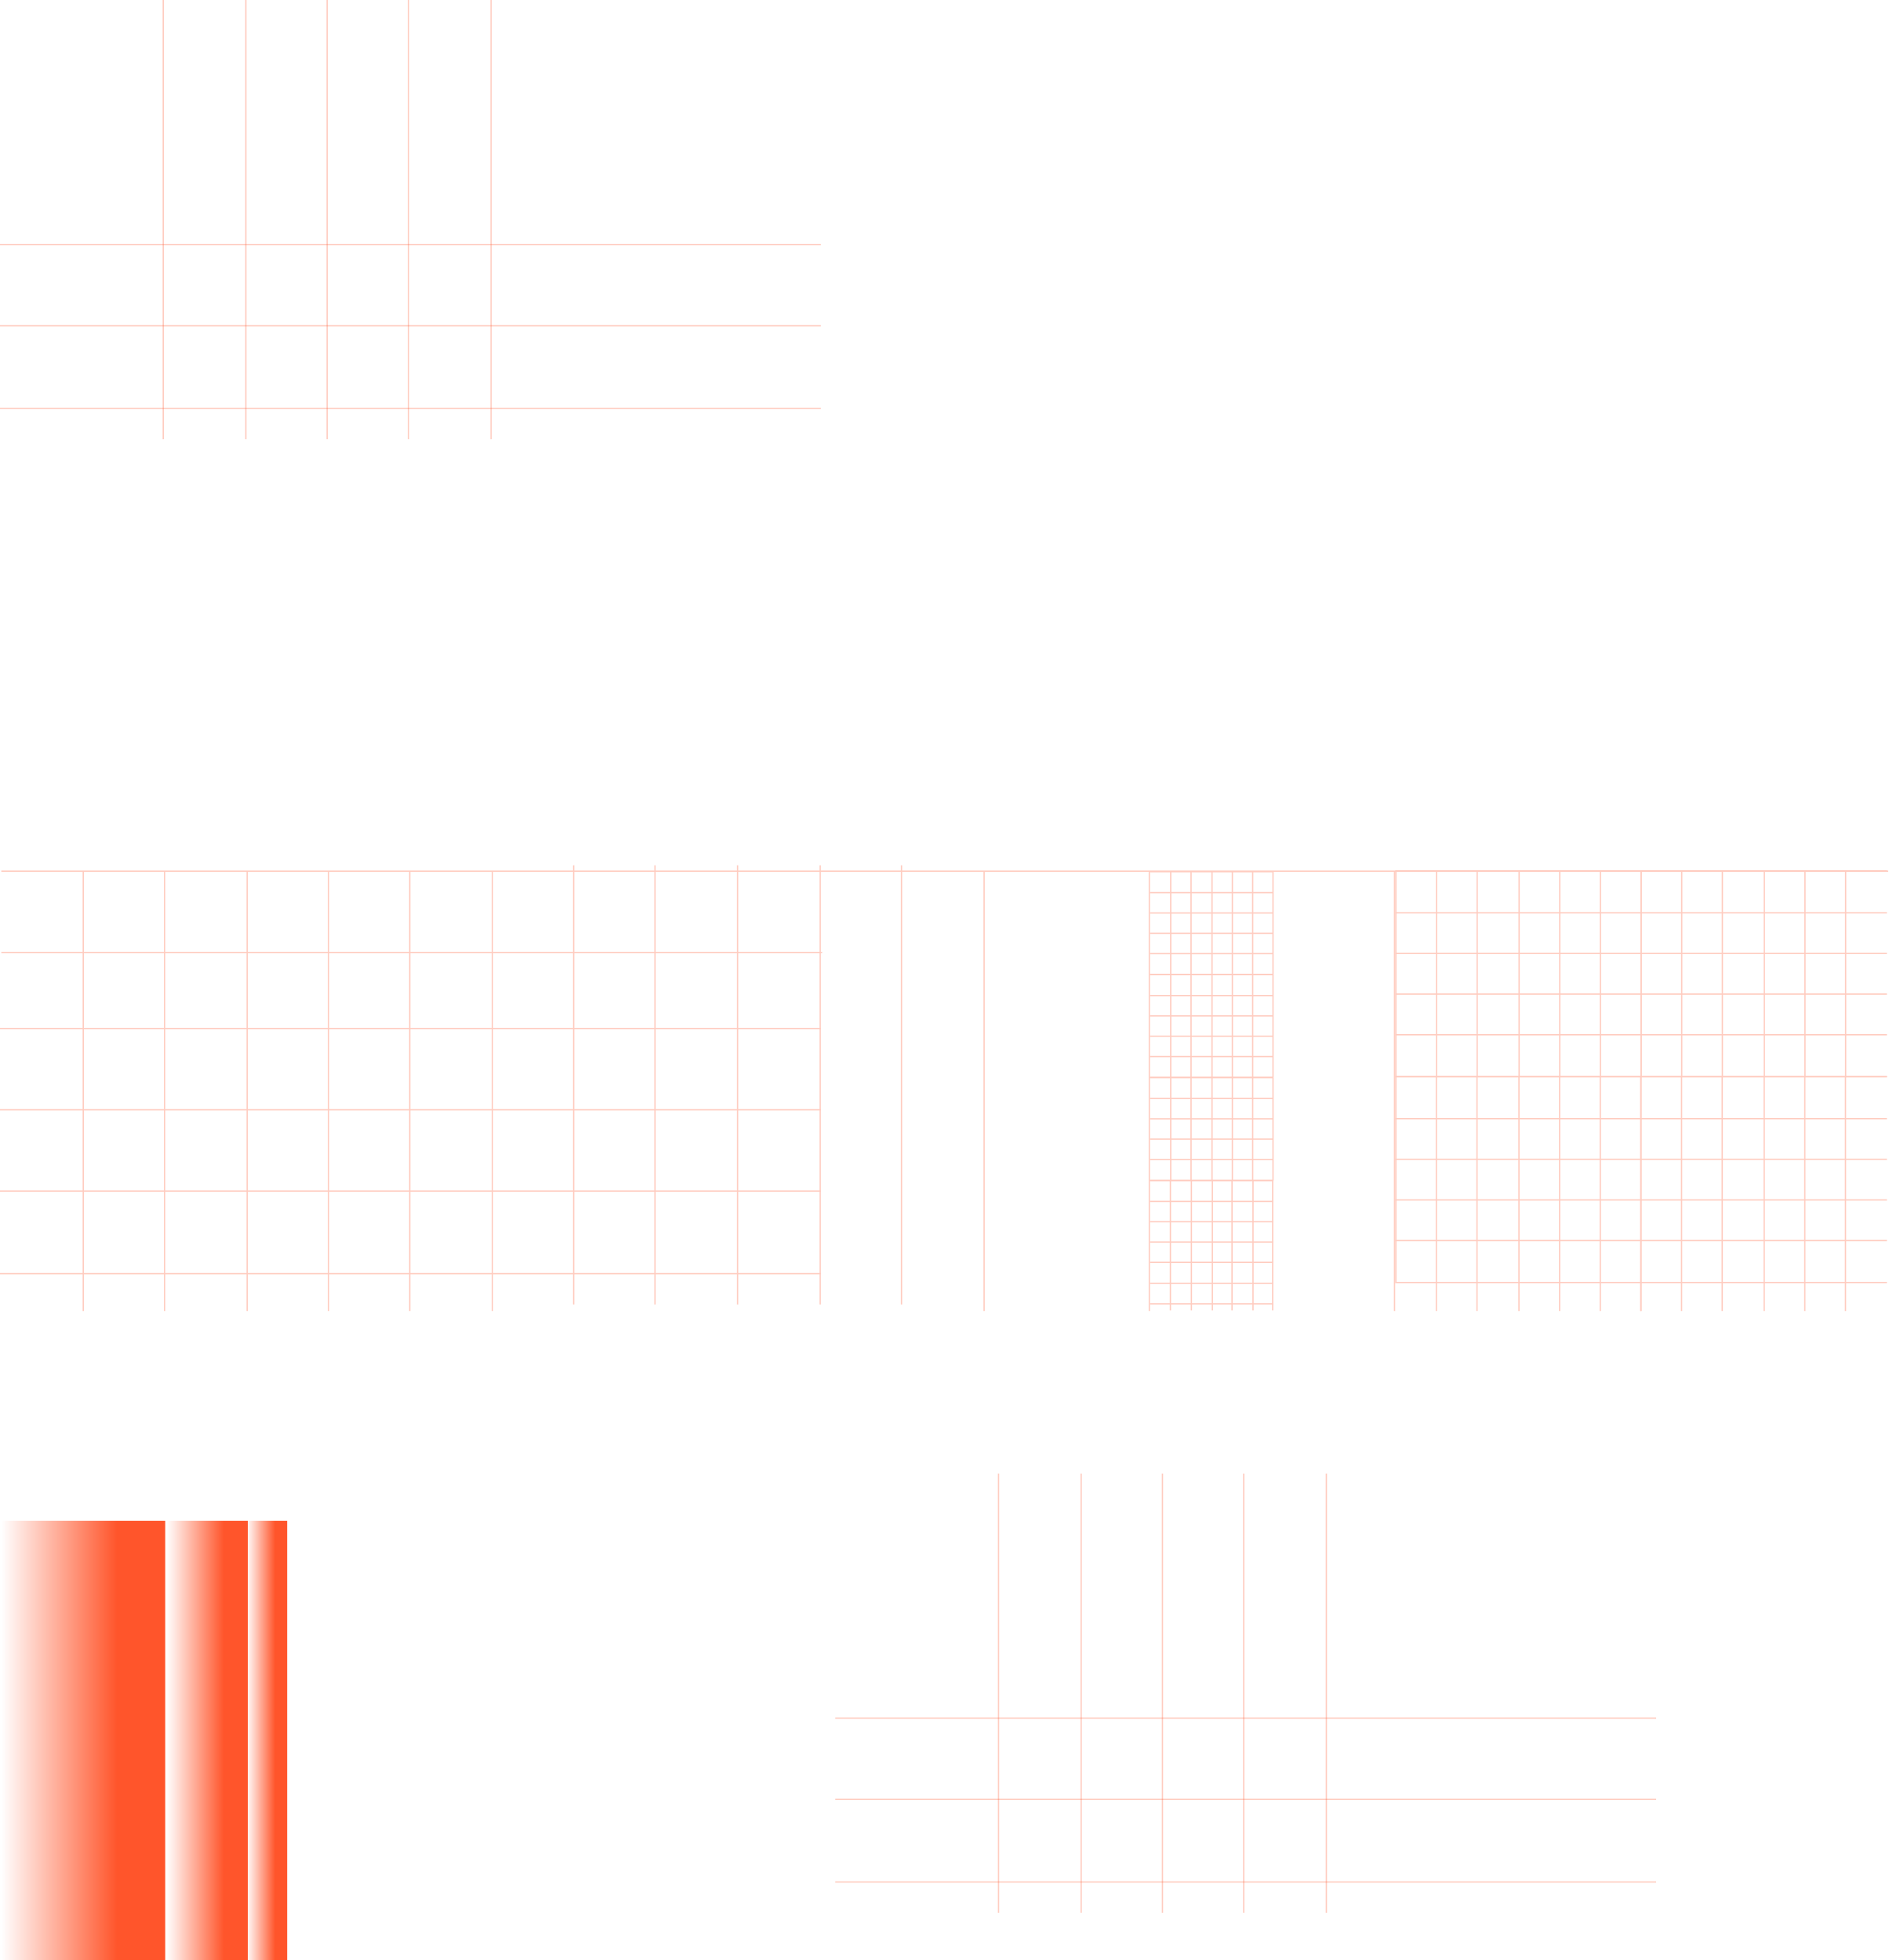
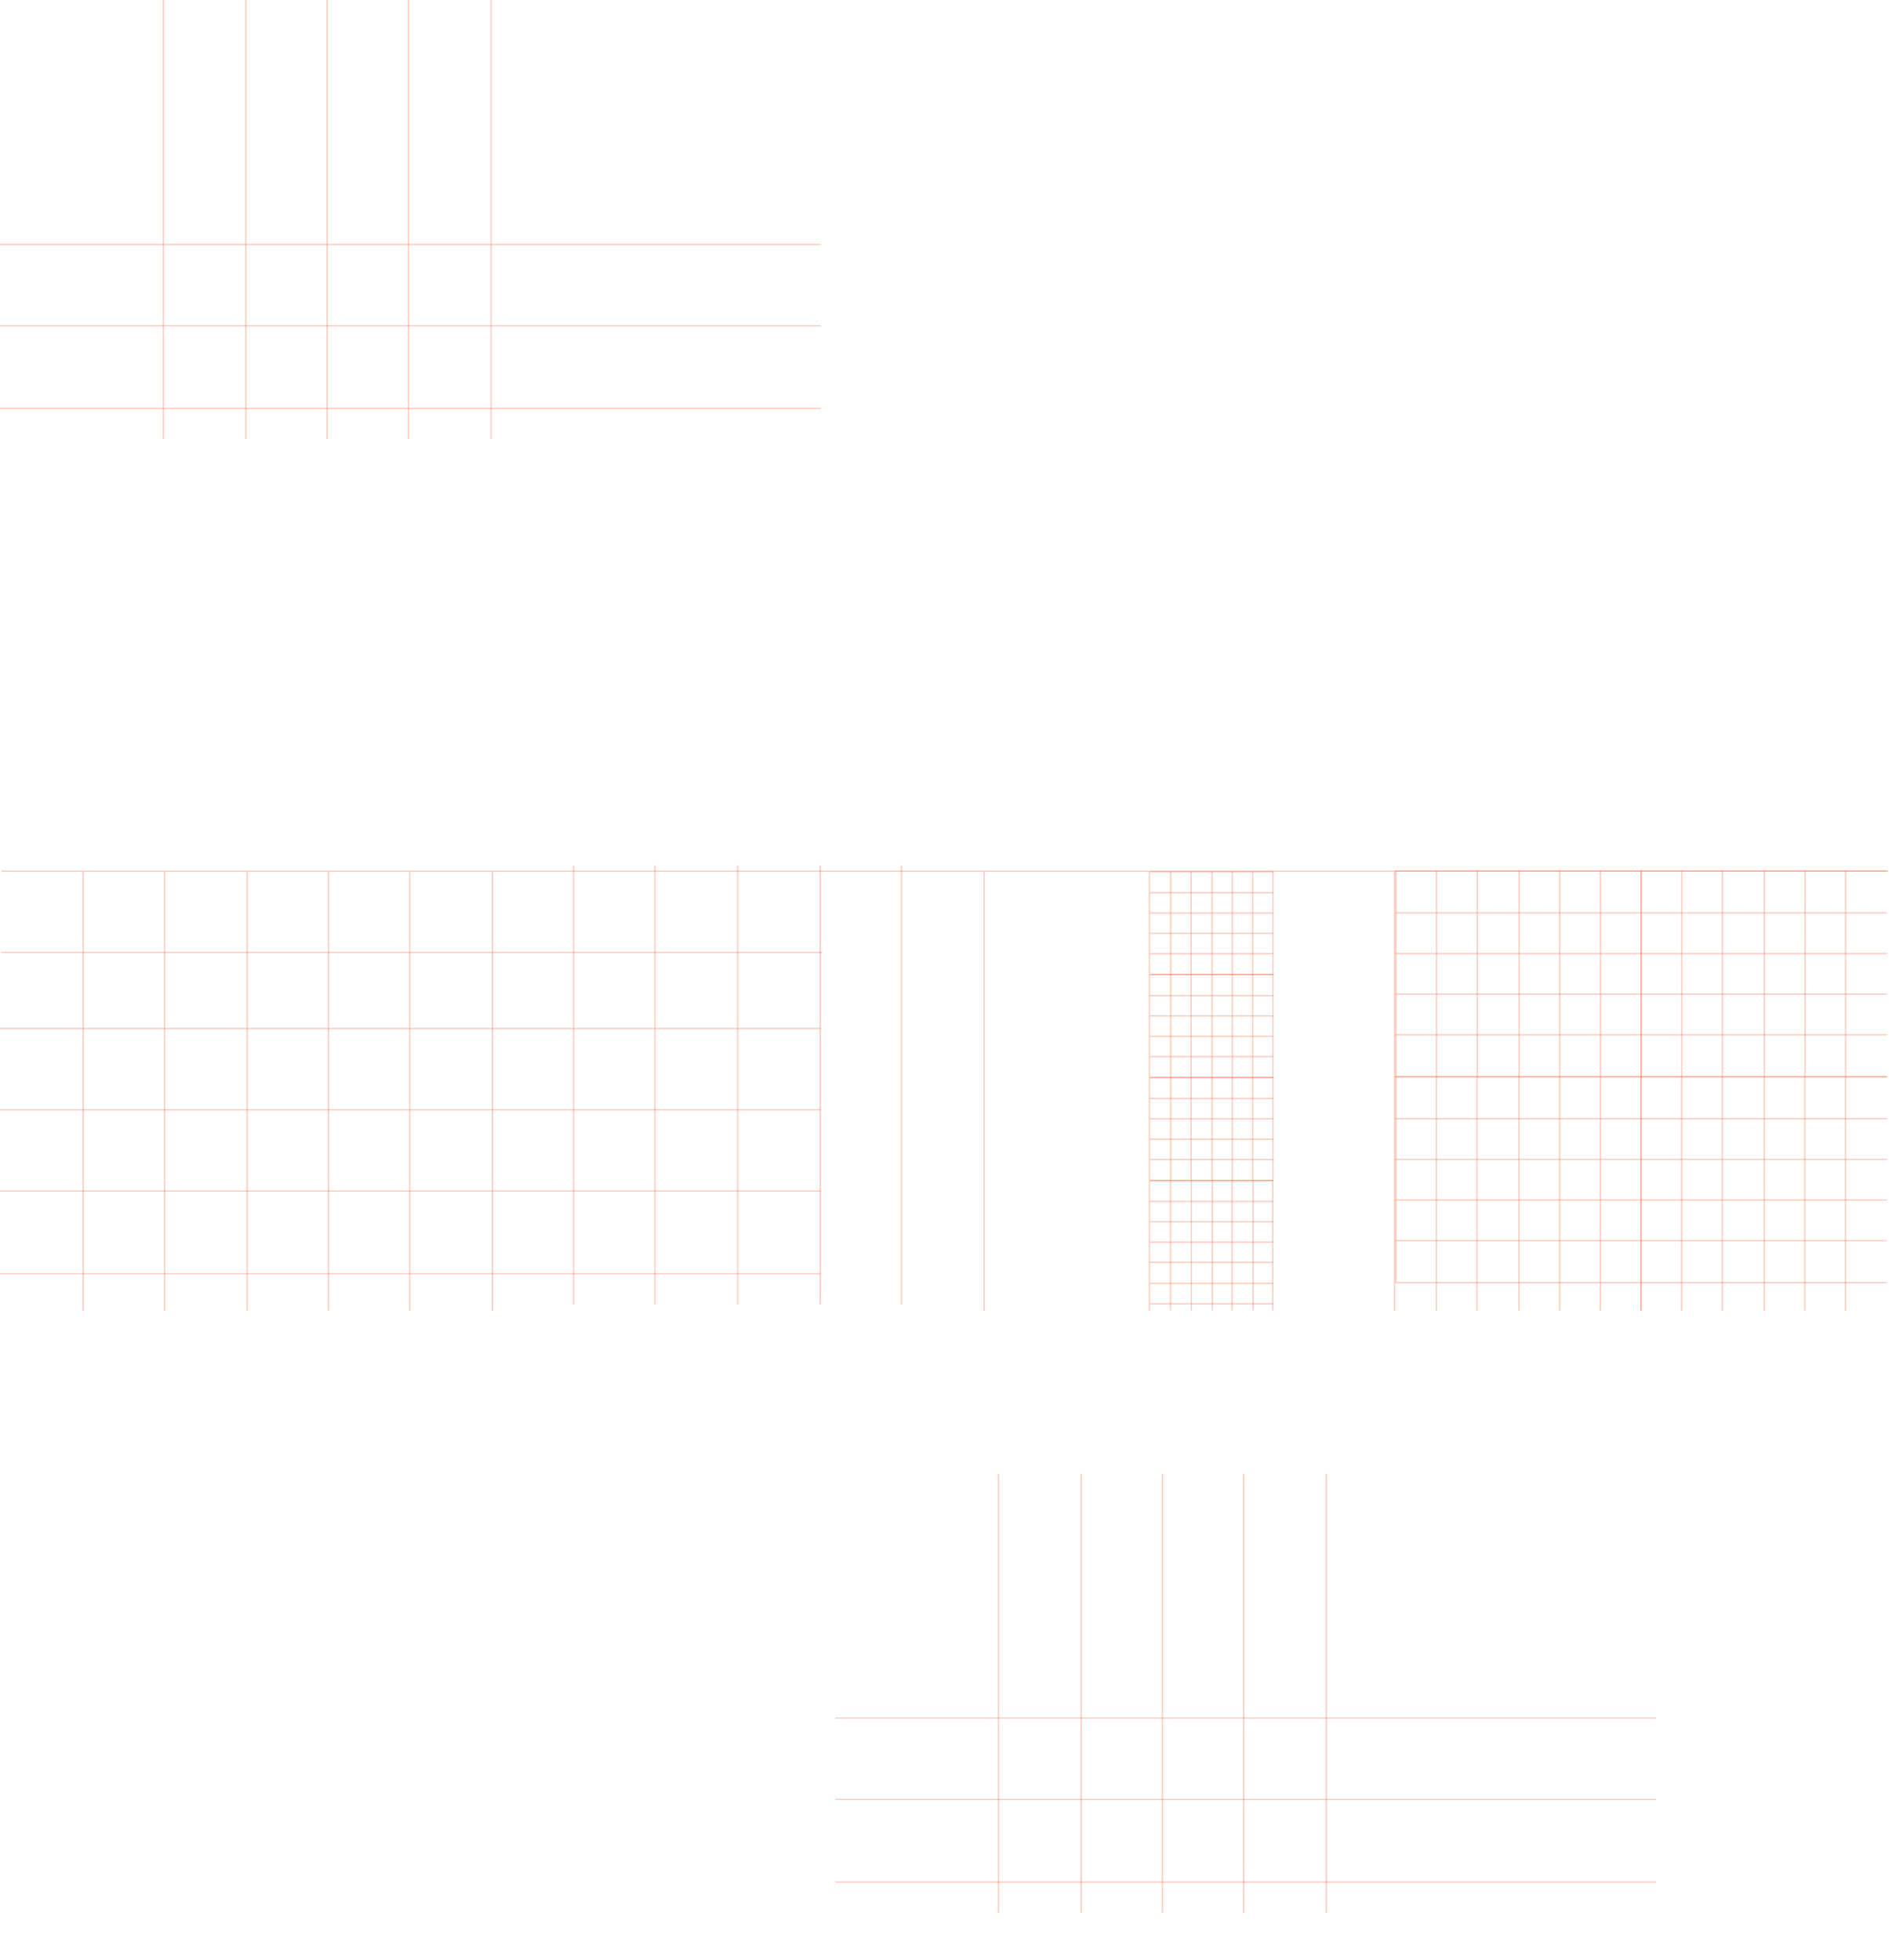
- <svg xmlns="http://www.w3.org/2000/svg" width="1440" height="1495" viewBox="0 0 1440 1495" fill="none">
-   <line opacity="0.3" y1="186.5" x2="626" y2="186.5" stroke="#FF552B" />
-   <line opacity="0.3" x1="637" y1="1310.5" x2="1263" y2="1310.5" stroke="#FF552B" />
-   <line opacity="0.3" y1="248.5" x2="626" y2="248.5" stroke="#FF552B" />
-   <line opacity="0.3" x1="637" y1="1372.5" x2="1263" y2="1372.5" stroke="#FF552B" />
-   <line opacity="0.3" y1="311.5" x2="626" y2="311.5" stroke="#FF552B" />
-   <line opacity="0.3" x1="637" y1="1435.5" x2="1263" y2="1435.5" stroke="#FF552B" />
-   <line opacity="0.3" x1="187.5" y1="6.82991e-09" x2="187.5" y2="335" stroke="#FF552B" />
-   <line opacity="0.3" x1="824.5" y1="1124" x2="824.5" y2="1459" stroke="#FF552B" />
-   <line opacity="0.3" x1="374.5" y1="6.82991e-09" x2="374.5" y2="335" stroke="#FF552B" />
-   <line opacity="0.3" x1="1011.5" y1="1124" x2="1011.5" y2="1459" stroke="#FF552B" />
-   <line opacity="0.3" x1="124.5" y1="6.82991e-09" x2="124.5" y2="335" stroke="#FF552B" />
-   <line opacity="0.3" x1="761.5" y1="1124" x2="761.5" y2="1459" stroke="#FF552B" />
-   <line opacity="0.3" x1="311.5" y1="6.82991e-09" x2="311.5" y2="335" stroke="#FF552B" />
-   <line opacity="0.3" x1="948.5" y1="1124" x2="948.5" y2="1459" stroke="#FF552B" />
-   <line opacity="0.3" x1="249.5" y1="6.82991e-09" x2="249.5" y2="335" stroke="#FF552B" />
-   <line opacity="0.3" x1="886.5" y1="1124" x2="886.5" y2="1459" stroke="#FF552B" />
-   <g opacity="0.3">
-     <line x1="1" y1="664.5" x2="1440" y2="664.5" stroke="#FF552B" />
-     <line x1="1" y1="726.5" x2="627" y2="726.5" stroke="#FF552B" />
-     <line y1="784.5" x2="626" y2="784.5" stroke="#FF552B" />
-     <line y1="846.5" x2="626" y2="846.5" stroke="#FF552B" />
-     <line y1="908.5" x2="626" y2="908.5" stroke="#FF552B" />
-     <line y1="971.5" x2="626" y2="971.5" stroke="#FF552B" />
-     <line x1="625.5" y1="660" x2="625.5" y2="995" stroke="#FF552B" />
-     <line x1="687.5" y1="660" x2="687.5" y2="995" stroke="#FF552B" />
-     <line x1="750.5" y1="665" x2="750.5" y2="1000" stroke="#FF552B" />
-     <line x1="876.5" y1="665" x2="876.5" y2="1000" stroke="#FF552B" />
-     <line x1="1063.5" y1="665" x2="1063.5" y2="1000" stroke="#FF552B" />
-     <line x1="562.5" y1="660" x2="562.5" y2="995" stroke="#FF552B" />
-     <line x1="499.5" y1="660" x2="499.5" y2="995" stroke="#FF552B" />
-     <line x1="188.5" y1="665" x2="188.5" y2="1000" stroke="#FF552B" />
-     <line x1="375.5" y1="665" x2="375.5" y2="1000" stroke="#FF552B" />
-     <line x1="125.5" y1="665" x2="125.5" y2="1000" stroke="#FF552B" />
-     <line x1="312.5" y1="665" x2="312.5" y2="1000" stroke="#FF552B" />
-     <line x1="63.5" y1="665" x2="63.5" y2="1000" stroke="#FF552B" />
-     <line x1="250.5" y1="665" x2="250.5" y2="1000" stroke="#FF552B" />
-     <line x1="437.5" y1="660" x2="437.5" y2="995" stroke="#FF552B" />
-     <line x1="1282.5" y1="664" x2="1282.5" y2="821" stroke="#FF552B" />
-     <line x1="1251.5" y1="664" x2="1251.5" y2="821" stroke="#FF552B" />
-     <line x1="1313.5" y1="664" x2="1313.5" y2="821" stroke="#FF552B" />
-     <line x1="1345.5" y1="664" x2="1345.5" y2="821" stroke="#FF552B" />
-     <line x1="1376.5" y1="664" x2="1376.5" y2="821" stroke="#FF552B" />
-     <line x1="1407.5" y1="664" x2="1407.5" y2="821" stroke="#FF552B" />
-     <line x1="1251.25" y1="696.25" x2="1439" y2="696.25" stroke="#FF552B" />
-     <line x1="1251.25" y1="664.25" x2="1439" y2="664.25" stroke="#FF552B" />
-     <line x1="1251.25" y1="727.25" x2="1439" y2="727.25" stroke="#FF552B" />
-     <line x1="1251.25" y1="758.25" x2="1439" y2="758.25" stroke="#FF552B" />
-     <line x1="1251.25" y1="789.25" x2="1439" y2="789.25" stroke="#FF552B" />
-     <line x1="1251.25" y1="821.25" x2="1439" y2="821.25" stroke="#FF552B" />
-     <line x1="1095.5" y1="664" x2="1095.5" y2="821" stroke="#FF552B" />
-     <line x1="1064.5" y1="664" x2="1064.5" y2="821" stroke="#FF552B" />
-     <line x1="1126.5" y1="664" x2="1126.5" y2="821" stroke="#FF552B" />
-     <line x1="1158.5" y1="664" x2="1158.5" y2="821" stroke="#FF552B" />
-     <line x1="1189.5" y1="664" x2="1189.5" y2="821" stroke="#FF552B" />
-     <line x1="1220.5" y1="664" x2="1220.5" y2="821" stroke="#FF552B" />
-     <line x1="1251.5" y1="664" x2="1251.5" y2="821" stroke="#FF552B" />
-     <line x1="1064.25" y1="696.25" x2="1251.25" y2="696.25" stroke="#FF552B" />
-     <line x1="1064.25" y1="664.25" x2="1251.25" y2="664.25" stroke="#FF552B" />
-     <line x1="1064.25" y1="727.25" x2="1251.25" y2="727.25" stroke="#FF552B" />
-     <line x1="1064.25" y1="758.25" x2="1251.25" y2="758.25" stroke="#FF552B" />
-     <line x1="1064.25" y1="789.25" x2="1251.25" y2="789.25" stroke="#FF552B" />
-     <line x1="1064.25" y1="821.25" x2="1251.25" y2="821.25" stroke="#FF552B" />
-     <line x1="1282.38" y1="821" x2="1282.38" y2="1000" stroke="#FF552B" />
-     <line x1="1251.38" y1="821" x2="1251.38" y2="1000" stroke="#FF552B" />
-     <line x1="1313.38" y1="821" x2="1313.38" y2="1000" stroke="#FF552B" />
-     <line x1="1345.38" y1="821" x2="1345.38" y2="1000" stroke="#FF552B" />
-     <line x1="1376.38" y1="821" x2="1376.38" y2="1000" stroke="#FF552B" />
-     <line x1="1407.38" y1="821" x2="1407.38" y2="1000" stroke="#FF552B" />
-     <line x1="1251.25" y1="853.25" x2="1439" y2="853.25" stroke="#FF552B" />
-     <line x1="1251.25" y1="821.25" x2="1439" y2="821.25" stroke="#FF552B" />
-     <line x1="1251.25" y1="884.25" x2="1439" y2="884.25" stroke="#FF552B" />
-     <line x1="1251.25" y1="915.25" x2="1439" y2="915.25" stroke="#FF552B" />
-     <line x1="1251.25" y1="946.25" x2="1439" y2="946.25" stroke="#FF552B" />
-     <line x1="1251.25" y1="978.25" x2="1439" y2="978.25" stroke="#FF552B" />
-     <line x1="1095.38" y1="821" x2="1095.38" y2="1000" stroke="#FF552B" />
-     <line x1="1064.5" y1="821" x2="1064.5" y2="978" stroke="#FF552B" />
-     <line x1="1126.38" y1="821" x2="1126.38" y2="1000" stroke="#FF552B" />
-     <line x1="1158.38" y1="821" x2="1158.38" y2="1000" stroke="#FF552B" />
-     <line x1="1189.38" y1="821" x2="1189.38" y2="1000" stroke="#FF552B" />
-     <line x1="1220.38" y1="821" x2="1220.38" y2="1000" stroke="#FF552B" />
-     <line x1="1251.38" y1="821" x2="1251.38" y2="1000" stroke="#FF552B" />
-     <line x1="1064" y1="853.25" x2="1251" y2="853.25" stroke="#FF552B" />
-     <line x1="1064" y1="821.25" x2="1251" y2="821.25" stroke="#FF552B" />
-     <line x1="1064" y1="884.25" x2="1251" y2="884.25" stroke="#FF552B" />
-     <line x1="1064" y1="915.25" x2="1251" y2="915.25" stroke="#FF552B" />
-     <line x1="1064" y1="946.25" x2="1251" y2="946.25" stroke="#FF552B" />
-     <line x1="1064" y1="978.25" x2="1251" y2="978.25" stroke="#FF552B" />
-     <line x1="892.812" y1="665" x2="892.812" y2="743.5" stroke="#FF552B" />
-     <line x1="892.812" y1="822" x2="892.812" y2="900.5" stroke="#FF552B" />
-     <line x1="892.812" y1="743.5" x2="892.812" y2="822" stroke="#FF552B" />
-     <line x1="892.562" y1="900.5" x2="892.562" y2="999.5" stroke="#FF552B" />
-     <line x1="970.812" y1="665" x2="970.812" y2="743.5" stroke="#FF552B" />
-     <line x1="970.812" y1="822" x2="970.812" y2="900.5" stroke="#FF552B" />
-     <line x1="970.812" y1="743.5" x2="970.812" y2="822" stroke="#FF552B" />
-     <line x1="970.562" y1="900.5" x2="970.562" y2="999.5" stroke="#FF552B" />
-     <line x1="908.312" y1="665" x2="908.312" y2="743.5" stroke="#FF552B" />
-     <line x1="908.312" y1="822" x2="908.312" y2="900.5" stroke="#FF552B" />
-     <line x1="924.312" y1="665" x2="924.312" y2="743.5" stroke="#FF552B" />
-     <line x1="924.312" y1="822" x2="924.312" y2="900.5" stroke="#FF552B" />
-     <line x1="908.312" y1="743.5" x2="908.312" y2="822" stroke="#FF552B" />
-     <line x1="908.562" y1="900.5" x2="908.562" y2="999.5" stroke="#FF552B" />
-     <line x1="939.812" y1="665" x2="939.812" y2="743.5" stroke="#FF552B" />
-     <line x1="939.812" y1="822" x2="939.812" y2="900.5" stroke="#FF552B" />
-     <line x1="955.312" y1="665" x2="955.312" y2="743.5" stroke="#FF552B" />
-     <line x1="955.312" y1="822" x2="955.312" y2="900.5" stroke="#FF552B" />
-     <line x1="924.312" y1="743.5" x2="924.312" y2="822" stroke="#FF552B" />
-     <line x1="924.562" y1="900.5" x2="924.562" y2="999.5" stroke="#FF552B" />
-     <line x1="877" y1="680.875" x2="970.875" y2="680.875" stroke="#FF552B" />
-     <line x1="877" y1="664.875" x2="970.875" y2="664.875" stroke="#FF552B" />
-     <line x1="877" y1="696.375" x2="970.875" y2="696.375" stroke="#FF552B" />
-     <line x1="877" y1="711.875" x2="970.875" y2="711.875" stroke="#FF552B" />
-     <line x1="877" y1="727.375" x2="970.875" y2="727.375" stroke="#FF552B" />
-     <line x1="877" y1="743.375" x2="970.875" y2="743.375" stroke="#FF552B" />
-     <line x1="877" y1="837.875" x2="970.875" y2="837.875" stroke="#FF552B" />
-     <line x1="877" y1="821.875" x2="970.875" y2="821.875" stroke="#FF552B" />
-     <line x1="877" y1="853.375" x2="970.875" y2="853.375" stroke="#FF552B" />
-     <line x1="877" y1="868.875" x2="970.875" y2="868.875" stroke="#FF552B" />
-     <line x1="877" y1="884.375" x2="970.875" y2="884.375" stroke="#FF552B" />
-     <line x1="877" y1="900.375" x2="970.875" y2="900.375" stroke="#FF552B" />
-     <line x1="939.812" y1="743.5" x2="939.812" y2="822" stroke="#FF552B" />
-     <line x1="939.562" y1="900.5" x2="939.562" y2="999.5" stroke="#FF552B" />
-     <line x1="955.312" y1="743.5" x2="955.312" y2="822" stroke="#FF552B" />
-     <line x1="955.562" y1="900.5" x2="955.562" y2="999.5" stroke="#FF552B" />
-     <line x1="877" y1="759.375" x2="970.875" y2="759.375" stroke="#FF552B" />
-     <line x1="877" y1="743.375" x2="970.875" y2="743.375" stroke="#FF552B" />
-     <line x1="877" y1="774.875" x2="970.875" y2="774.875" stroke="#FF552B" />
-     <line x1="877" y1="790.375" x2="970.875" y2="790.375" stroke="#FF552B" />
-     <line x1="877" y1="805.875" x2="970.875" y2="805.875" stroke="#FF552B" />
-     <line x1="877" y1="821.875" x2="970.875" y2="821.875" stroke="#FF552B" />
-     <line x1="877" y1="916.375" x2="970.875" y2="916.375" stroke="#FF552B" />
-     <line x1="877" y1="900.375" x2="970.875" y2="900.375" stroke="#FF552B" />
-     <line x1="877" y1="931.875" x2="970.875" y2="931.875" stroke="#FF552B" />
-     <line x1="877" y1="947.375" x2="970.875" y2="947.375" stroke="#FF552B" />
-     <line x1="877" y1="962.875" x2="970.875" y2="962.875" stroke="#FF552B" />
-     <line x1="877" y1="978.875" x2="970.875" y2="978.875" stroke="#FF552B" />
-     <line x1="877" y1="994.5" x2="970.875" y2="994.5" stroke="#FF552B" />
+ <svg xmlns="http://www.w3.org/2000/svg" id="_レイヤー_1" data-name="レイヤー_1" version="1.1" viewBox="0 0 1440 1495">
+   <g id="g3">
+     <line x1="637" y1="1310.5" x2="1263" y2="1310.5" fill="none" isolation="isolate" opacity=".3" stroke="#ff552b" />
+     <line x1="637" y1="1372.5" x2="1263" y2="1372.5" fill="none" isolation="isolate" opacity=".3" stroke="#ff552b" />
+     <line x1="637" y1="1435.5" x2="1263" y2="1435.5" fill="none" isolation="isolate" opacity=".3" stroke="#ff552b" />
+     <line x1="824.5" y1="1124" x2="824.5" y2="1459" fill="none" isolation="isolate" opacity=".3" stroke="#ff552b" />
+     <line x1="1011.5" y1="1124" x2="1011.5" y2="1459" fill="none" isolation="isolate" opacity=".3" stroke="#ff552b" />
+     <line x1="761.5" y1="1124" x2="761.5" y2="1459" fill="none" isolation="isolate" opacity=".3" stroke="#ff552b" />
+     <line x1="948.5" y1="1124" x2="948.5" y2="1459" fill="none" isolation="isolate" opacity=".3" stroke="#ff552b" />
+     <line x1="886.5" y1="1124" x2="886.5" y2="1459" fill="none" isolation="isolate" opacity=".3" stroke="#ff552b" />
  </g>
-   <rect x="188" y="1160" width="31" height="335" fill="url(#paint0_linear_2508_25945)" />
-   <rect x="127" y="1160" width="62" height="335" fill="url(#paint1_linear_2508_25945)" />
-   <rect x="1" y="1160" width="125" height="335" fill="url(#paint2_linear_2508_25945)" />
-   <defs>
-     <linearGradient id="paint0_linear_2508_25945" x1="219" y1="1327.5" x2="188" y2="1327.5" gradientUnits="userSpaceOnUse">
-       <stop offset="0.293" stop-color="#FF552B" />
-       <stop offset="1" stop-color="white" />
-     </linearGradient>
-     <linearGradient id="paint1_linear_2508_25945" x1="189" y1="1327.5" x2="127" y2="1327.5" gradientUnits="userSpaceOnUse">
-       <stop offset="0.293" stop-color="#FF552B" />
-       <stop offset="1" stop-color="white" />
-     </linearGradient>
-     <linearGradient id="paint2_linear_2508_25945" x1="126" y1="1327.5" x2="1" y2="1327.5" gradientUnits="userSpaceOnUse">
-       <stop offset="0.293" stop-color="#FF552B" />
-       <stop offset="1" stop-color="white" />
-     </linearGradient>
-   </defs>
+   <g id="g2">
+     <line x1="1" y1="664.5" x2="1440" y2="664.5" fill="none" opacity=".3" stroke="#ff552b" />
+     <line x1="1" y1="726.5" x2="627" y2="726.5" fill="none" opacity=".3" stroke="#ff552b" />
+     <line y1="784.5" x2="626" y2="784.5" fill="none" opacity=".3" stroke="#ff552b" />
+     <line y1="846.5" x2="626" y2="846.5" fill="none" opacity=".3" stroke="#ff552b" />
+     <line y1="908.5" x2="626" y2="908.5" fill="none" opacity=".3" stroke="#ff552b" />
+     <line y1="971.5" x2="626" y2="971.5" fill="none" opacity=".3" stroke="#ff552b" />
+     <line x1="625.5" y1="660" x2="625.5" y2="995" fill="none" opacity=".3" stroke="#ff552b" />
+     <line x1="687.5" y1="660" x2="687.5" y2="995" fill="none" opacity=".3" stroke="#ff552b" />
+     <line x1="750.5" y1="665" x2="750.5" y2="1000" fill="none" opacity=".3" stroke="#ff552b" />
+     <line x1="876.5" y1="665" x2="876.5" y2="1000" fill="none" opacity=".3" stroke="#ff552b" />
+     <line x1="1063.5" y1="665" x2="1063.5" y2="1000" fill="none" opacity=".3" stroke="#ff552b" />
+     <line x1="562.5" y1="660" x2="562.5" y2="995" fill="none" opacity=".3" stroke="#ff552b" />
+     <line x1="499.5" y1="660" x2="499.5" y2="995" fill="none" opacity=".3" stroke="#ff552b" />
+     <line x1="188.5" y1="665" x2="188.5" y2="1000" fill="none" opacity=".3" stroke="#ff552b" />
+     <line x1="375.5" y1="665" x2="375.5" y2="1000" fill="none" opacity=".3" stroke="#ff552b" />
+     <line x1="125.5" y1="665" x2="125.5" y2="1000" fill="none" opacity=".3" stroke="#ff552b" />
+     <line x1="312.5" y1="665" x2="312.5" y2="1000" fill="none" opacity=".3" stroke="#ff552b" />
+     <line x1="63.5" y1="665" x2="63.5" y2="1000" fill="none" opacity=".3" stroke="#ff552b" />
+     <line x1="250.5" y1="665" x2="250.5" y2="1000" fill="none" opacity=".3" stroke="#ff552b" />
+     <line x1="437.5" y1="660" x2="437.5" y2="995" fill="none" opacity=".3" stroke="#ff552b" />
+     <line x1="1282.5" y1="664" x2="1282.5" y2="821" fill="none" opacity=".3" stroke="#ff552b" />
+     <line x1="1251.5" y1="664" x2="1251.5" y2="821" fill="none" opacity=".3" stroke="#ff552b" />
+     <line x1="1313.5" y1="664" x2="1313.5" y2="821" fill="none" opacity=".3" stroke="#ff552b" />
+     <line x1="1345.5" y1="664" x2="1345.5" y2="821" fill="none" opacity=".3" stroke="#ff552b" />
+     <line x1="1376.5" y1="664" x2="1376.5" y2="821" fill="none" opacity=".3" stroke="#ff552b" />
+     <line x1="1407.5" y1="664" x2="1407.5" y2="821" fill="none" opacity=".3" stroke="#ff552b" />
+     <line x1="1251.2" y1="696.3" x2="1439" y2="696.3" fill="none" opacity=".3" stroke="#ff552b" />
+     <line x1="1251.2" y1="664.3" x2="1439" y2="664.3" fill="none" opacity=".3" stroke="#ff552b" />
+     <line x1="1251.2" y1="727.3" x2="1439" y2="727.3" fill="none" opacity=".3" stroke="#ff552b" />
+     <line x1="1251.2" y1="758.3" x2="1439" y2="758.3" fill="none" opacity=".3" stroke="#ff552b" />
+     <line x1="1251.2" y1="789.3" x2="1439" y2="789.3" fill="none" opacity=".3" stroke="#ff552b" />
+     <line x1="1251.2" y1="821.3" x2="1439" y2="821.3" fill="none" opacity=".3" stroke="#ff552b" />
+     <line x1="1095.5" y1="664" x2="1095.5" y2="821" fill="none" opacity=".3" stroke="#ff552b" />
+     <line x1="1064.5" y1="664" x2="1064.5" y2="821" fill="none" opacity=".3" stroke="#ff552b" />
+     <line x1="1126.5" y1="664" x2="1126.5" y2="821" fill="none" opacity=".3" stroke="#ff552b" />
+     <line x1="1158.5" y1="664" x2="1158.5" y2="821" fill="none" opacity=".3" stroke="#ff552b" />
+     <line x1="1189.5" y1="664" x2="1189.5" y2="821" fill="none" opacity=".3" stroke="#ff552b" />
+     <line x1="1220.5" y1="664" x2="1220.5" y2="821" fill="none" opacity=".3" stroke="#ff552b" />
+     <line x1="1251.5" y1="664" x2="1251.5" y2="821" fill="none" opacity=".3" stroke="#ff552b" />
+     <line x1="1064.2" y1="696.3" x2="1251.2" y2="696.3" fill="none" opacity=".3" stroke="#ff552b" />
+     <line x1="1064.2" y1="664.3" x2="1251.2" y2="664.3" fill="none" opacity=".3" stroke="#ff552b" />
+     <line x1="1064.2" y1="727.3" x2="1251.2" y2="727.3" fill="none" opacity=".3" stroke="#ff552b" />
+     <line x1="1064.2" y1="758.3" x2="1251.2" y2="758.3" fill="none" opacity=".3" stroke="#ff552b" />
+     <line x1="1064.2" y1="789.3" x2="1251.2" y2="789.3" fill="none" opacity=".3" stroke="#ff552b" />
+     <line x1="1064.2" y1="821.3" x2="1251.2" y2="821.3" fill="none" opacity=".3" stroke="#ff552b" />
+     <line x1="1282.4" y1="821" x2="1282.4" y2="1000" fill="none" opacity=".3" stroke="#ff552b" />
+     <line x1="1251.4" y1="821" x2="1251.4" y2="1000" fill="none" opacity=".3" stroke="#ff552b" />
+     <line x1="1313.4" y1="821" x2="1313.4" y2="1000" fill="none" opacity=".3" stroke="#ff552b" />
+     <line x1="1345.4" y1="821" x2="1345.4" y2="1000" fill="none" opacity=".3" stroke="#ff552b" />
+     <line x1="1376.4" y1="821" x2="1376.4" y2="1000" fill="none" opacity=".3" stroke="#ff552b" />
+     <line x1="1407.4" y1="821" x2="1407.4" y2="1000" fill="none" opacity=".3" stroke="#ff552b" />
+     <line x1="1251.2" y1="853.3" x2="1439" y2="853.3" fill="none" opacity=".3" stroke="#ff552b" />
+     <line x1="1251.2" y1="821.3" x2="1439" y2="821.3" fill="none" opacity=".3" stroke="#ff552b" />
+     <line x1="1251.2" y1="884.3" x2="1439" y2="884.3" fill="none" opacity=".3" stroke="#ff552b" />
+     <line x1="1251.2" y1="915.3" x2="1439" y2="915.3" fill="none" opacity=".3" stroke="#ff552b" />
+     <line x1="1251.2" y1="946.3" x2="1439" y2="946.3" fill="none" opacity=".3" stroke="#ff552b" />
+     <line x1="1251.2" y1="978.3" x2="1439" y2="978.3" fill="none" opacity=".3" stroke="#ff552b" />
+     <line x1="1095.4" y1="821" x2="1095.4" y2="1000" fill="none" opacity=".3" stroke="#ff552b" />
+     <line x1="1064.5" y1="821" x2="1064.5" y2="978" fill="none" opacity=".3" stroke="#ff552b" />
+     <line x1="1126.4" y1="821" x2="1126.4" y2="1000" fill="none" opacity=".3" stroke="#ff552b" />
+     <line x1="1158.4" y1="821" x2="1158.4" y2="1000" fill="none" opacity=".3" stroke="#ff552b" />
+     <line x1="1189.4" y1="821" x2="1189.4" y2="1000" fill="none" opacity=".3" stroke="#ff552b" />
+     <line x1="1220.4" y1="821" x2="1220.4" y2="1000" fill="none" opacity=".3" stroke="#ff552b" />
+     <line x1="1251.4" y1="821" x2="1251.4" y2="1000" fill="none" opacity=".3" stroke="#ff552b" />
+     <line x1="1064" y1="853.3" x2="1251" y2="853.3" fill="none" opacity=".3" stroke="#ff552b" />
+     <line x1="1064" y1="821.3" x2="1251" y2="821.3" fill="none" opacity=".3" stroke="#ff552b" />
+     <line x1="1064" y1="884.3" x2="1251" y2="884.3" fill="none" opacity=".3" stroke="#ff552b" />
+     <line x1="1064" y1="915.3" x2="1251" y2="915.3" fill="none" opacity=".3" stroke="#ff552b" />
+     <line x1="1064" y1="946.3" x2="1251" y2="946.3" fill="none" opacity=".3" stroke="#ff552b" />
+     <line x1="1064" y1="978.3" x2="1251" y2="978.3" fill="none" opacity=".3" stroke="#ff552b" />
+     <line x1="892.8" y1="665" x2="892.8" y2="743.5" fill="none" opacity=".3" stroke="#ff552b" />
+     <line x1="892.8" y1="822" x2="892.8" y2="900.5" fill="none" opacity=".3" stroke="#ff552b" />
+     <line x1="892.8" y1="743.5" x2="892.8" y2="822" fill="none" opacity=".3" stroke="#ff552b" />
+     <line x1="892.6" y1="900.5" x2="892.6" y2="999.5" fill="none" opacity=".3" stroke="#ff552b" />
+     <line x1="970.8" y1="665" x2="970.8" y2="743.5" fill="none" opacity=".3" stroke="#ff552b" />
+     <line x1="970.8" y1="822" x2="970.8" y2="900.5" fill="none" opacity=".3" stroke="#ff552b" />
+     <line x1="970.8" y1="743.5" x2="970.8" y2="822" fill="none" opacity=".3" stroke="#ff552b" />
+     <line x1="970.6" y1="900.5" x2="970.6" y2="999.5" fill="none" opacity=".3" stroke="#ff552b" />
+     <line x1="908.3" y1="665" x2="908.3" y2="743.5" fill="none" opacity=".3" stroke="#ff552b" />
+     <line x1="908.3" y1="822" x2="908.3" y2="900.5" fill="none" opacity=".3" stroke="#ff552b" />
+     <line x1="924.3" y1="665" x2="924.3" y2="743.5" fill="none" opacity=".3" stroke="#ff552b" />
+     <line x1="924.3" y1="822" x2="924.3" y2="900.5" fill="none" opacity=".3" stroke="#ff552b" />
+     <line x1="908.3" y1="743.5" x2="908.3" y2="822" fill="none" opacity=".3" stroke="#ff552b" />
+     <line x1="908.6" y1="900.5" x2="908.6" y2="999.5" fill="none" opacity=".3" stroke="#ff552b" />
+     <line x1="939.8" y1="665" x2="939.8" y2="743.5" fill="none" opacity=".3" stroke="#ff552b" />
+     <line x1="939.8" y1="822" x2="939.8" y2="900.5" fill="none" opacity=".3" stroke="#ff552b" />
+     <line x1="955.3" y1="665" x2="955.3" y2="743.5" fill="none" opacity=".3" stroke="#ff552b" />
+     <line x1="955.3" y1="822" x2="955.3" y2="900.5" fill="none" opacity=".3" stroke="#ff552b" />
+     <line x1="924.3" y1="743.5" x2="924.3" y2="822" fill="none" opacity=".3" stroke="#ff552b" />
+     <line x1="924.6" y1="900.5" x2="924.6" y2="999.5" fill="none" opacity=".3" stroke="#ff552b" />
+     <line x1="877" y1="680.9" x2="970.9" y2="680.9" fill="none" opacity=".3" stroke="#ff552b" />
+     <line x1="877" y1="664.9" x2="970.9" y2="664.9" fill="none" opacity=".3" stroke="#ff552b" />
+     <line x1="877" y1="696.4" x2="970.9" y2="696.4" fill="none" opacity=".3" stroke="#ff552b" />
+     <line x1="877" y1="711.9" x2="970.9" y2="711.9" fill="none" opacity=".3" stroke="#ff552b" />
+     <line x1="877" y1="727.4" x2="970.9" y2="727.4" fill="none" opacity=".3" stroke="#ff552b" />
+     <line x1="877" y1="743.4" x2="970.9" y2="743.4" fill="none" opacity=".3" stroke="#ff552b" />
+     <line x1="877" y1="837.9" x2="970.9" y2="837.9" fill="none" opacity=".3" stroke="#ff552b" />
+     <line x1="877" y1="821.9" x2="970.9" y2="821.9" fill="none" opacity=".3" stroke="#ff552b" />
+     <line x1="877" y1="853.4" x2="970.9" y2="853.4" fill="none" opacity=".3" stroke="#ff552b" />
+     <line x1="877" y1="868.9" x2="970.9" y2="868.9" fill="none" opacity=".3" stroke="#ff552b" />
+     <line x1="877" y1="884.4" x2="970.9" y2="884.4" fill="none" opacity=".3" stroke="#ff552b" />
+     <line x1="877" y1="900.4" x2="970.9" y2="900.4" fill="none" opacity=".3" stroke="#ff552b" />
+     <line x1="939.8" y1="743.5" x2="939.8" y2="822" fill="none" opacity=".3" stroke="#ff552b" />
+     <line x1="939.6" y1="900.5" x2="939.6" y2="999.5" fill="none" opacity=".3" stroke="#ff552b" />
+     <line x1="955.3" y1="743.5" x2="955.3" y2="822" fill="none" opacity=".3" stroke="#ff552b" />
+     <line x1="955.6" y1="900.5" x2="955.6" y2="999.5" fill="none" opacity=".3" stroke="#ff552b" />
+     <line x1="877" y1="759.4" x2="970.9" y2="759.4" fill="none" opacity=".3" stroke="#ff552b" />
+     <line x1="877" y1="743.4" x2="970.9" y2="743.4" fill="none" opacity=".3" stroke="#ff552b" />
+     <line x1="877" y1="774.9" x2="970.9" y2="774.9" fill="none" opacity=".3" stroke="#ff552b" />
+     <line x1="877" y1="790.4" x2="970.9" y2="790.4" fill="none" opacity=".3" stroke="#ff552b" />
+     <line x1="877" y1="805.9" x2="970.9" y2="805.9" fill="none" opacity=".3" stroke="#ff552b" />
+     <line x1="877" y1="821.9" x2="970.9" y2="821.9" fill="none" opacity=".3" stroke="#ff552b" />
+     <line x1="877" y1="916.4" x2="970.9" y2="916.4" fill="none" opacity=".3" stroke="#ff552b" />
+     <line x1="877" y1="900.4" x2="970.9" y2="900.4" fill="none" opacity=".3" stroke="#ff552b" />
+     <line x1="877" y1="931.9" x2="970.9" y2="931.9" fill="none" opacity=".3" stroke="#ff552b" />
+     <line x1="877" y1="947.4" x2="970.9" y2="947.4" fill="none" opacity=".3" stroke="#ff552b" />
+     <line x1="877" y1="962.9" x2="970.9" y2="962.9" fill="none" opacity=".3" stroke="#ff552b" />
+     <line x1="877" y1="978.9" x2="970.9" y2="978.9" fill="none" opacity=".3" stroke="#ff552b" />
+     <line x1="877" y1="994.5" x2="970.9" y2="994.5" fill="none" opacity=".3" stroke="#ff552b" />
+   </g>
+   <g id="g1">
+     <line y1="186.5" x2="626" y2="186.5" fill="none" isolation="isolate" opacity=".3" stroke="#ff552b" />
+     <line y1="248.5" x2="626" y2="248.5" fill="none" isolation="isolate" opacity=".3" stroke="#ff552b" />
+     <line y1="311.5" x2="626" y2="311.5" fill="none" isolation="isolate" opacity=".3" stroke="#ff552b" />
+     <line x1="187.5" y1="0" x2="187.5" y2="335" fill="none" isolation="isolate" opacity=".3" stroke="#ff552b" />
+     <line x1="374.5" y1="0" x2="374.5" y2="335" fill="none" isolation="isolate" opacity=".3" stroke="#ff552b" />
+     <line x1="124.5" y1="0" x2="124.5" y2="335" fill="none" isolation="isolate" opacity=".3" stroke="#ff552b" />
+     <line x1="311.5" y1="0" x2="311.5" y2="335" fill="none" isolation="isolate" opacity=".3" stroke="#ff552b" />
+     <line x1="249.5" y1="0" x2="249.5" y2="335" fill="none" isolation="isolate" opacity=".3" stroke="#ff552b" />
+   </g>
</svg>
